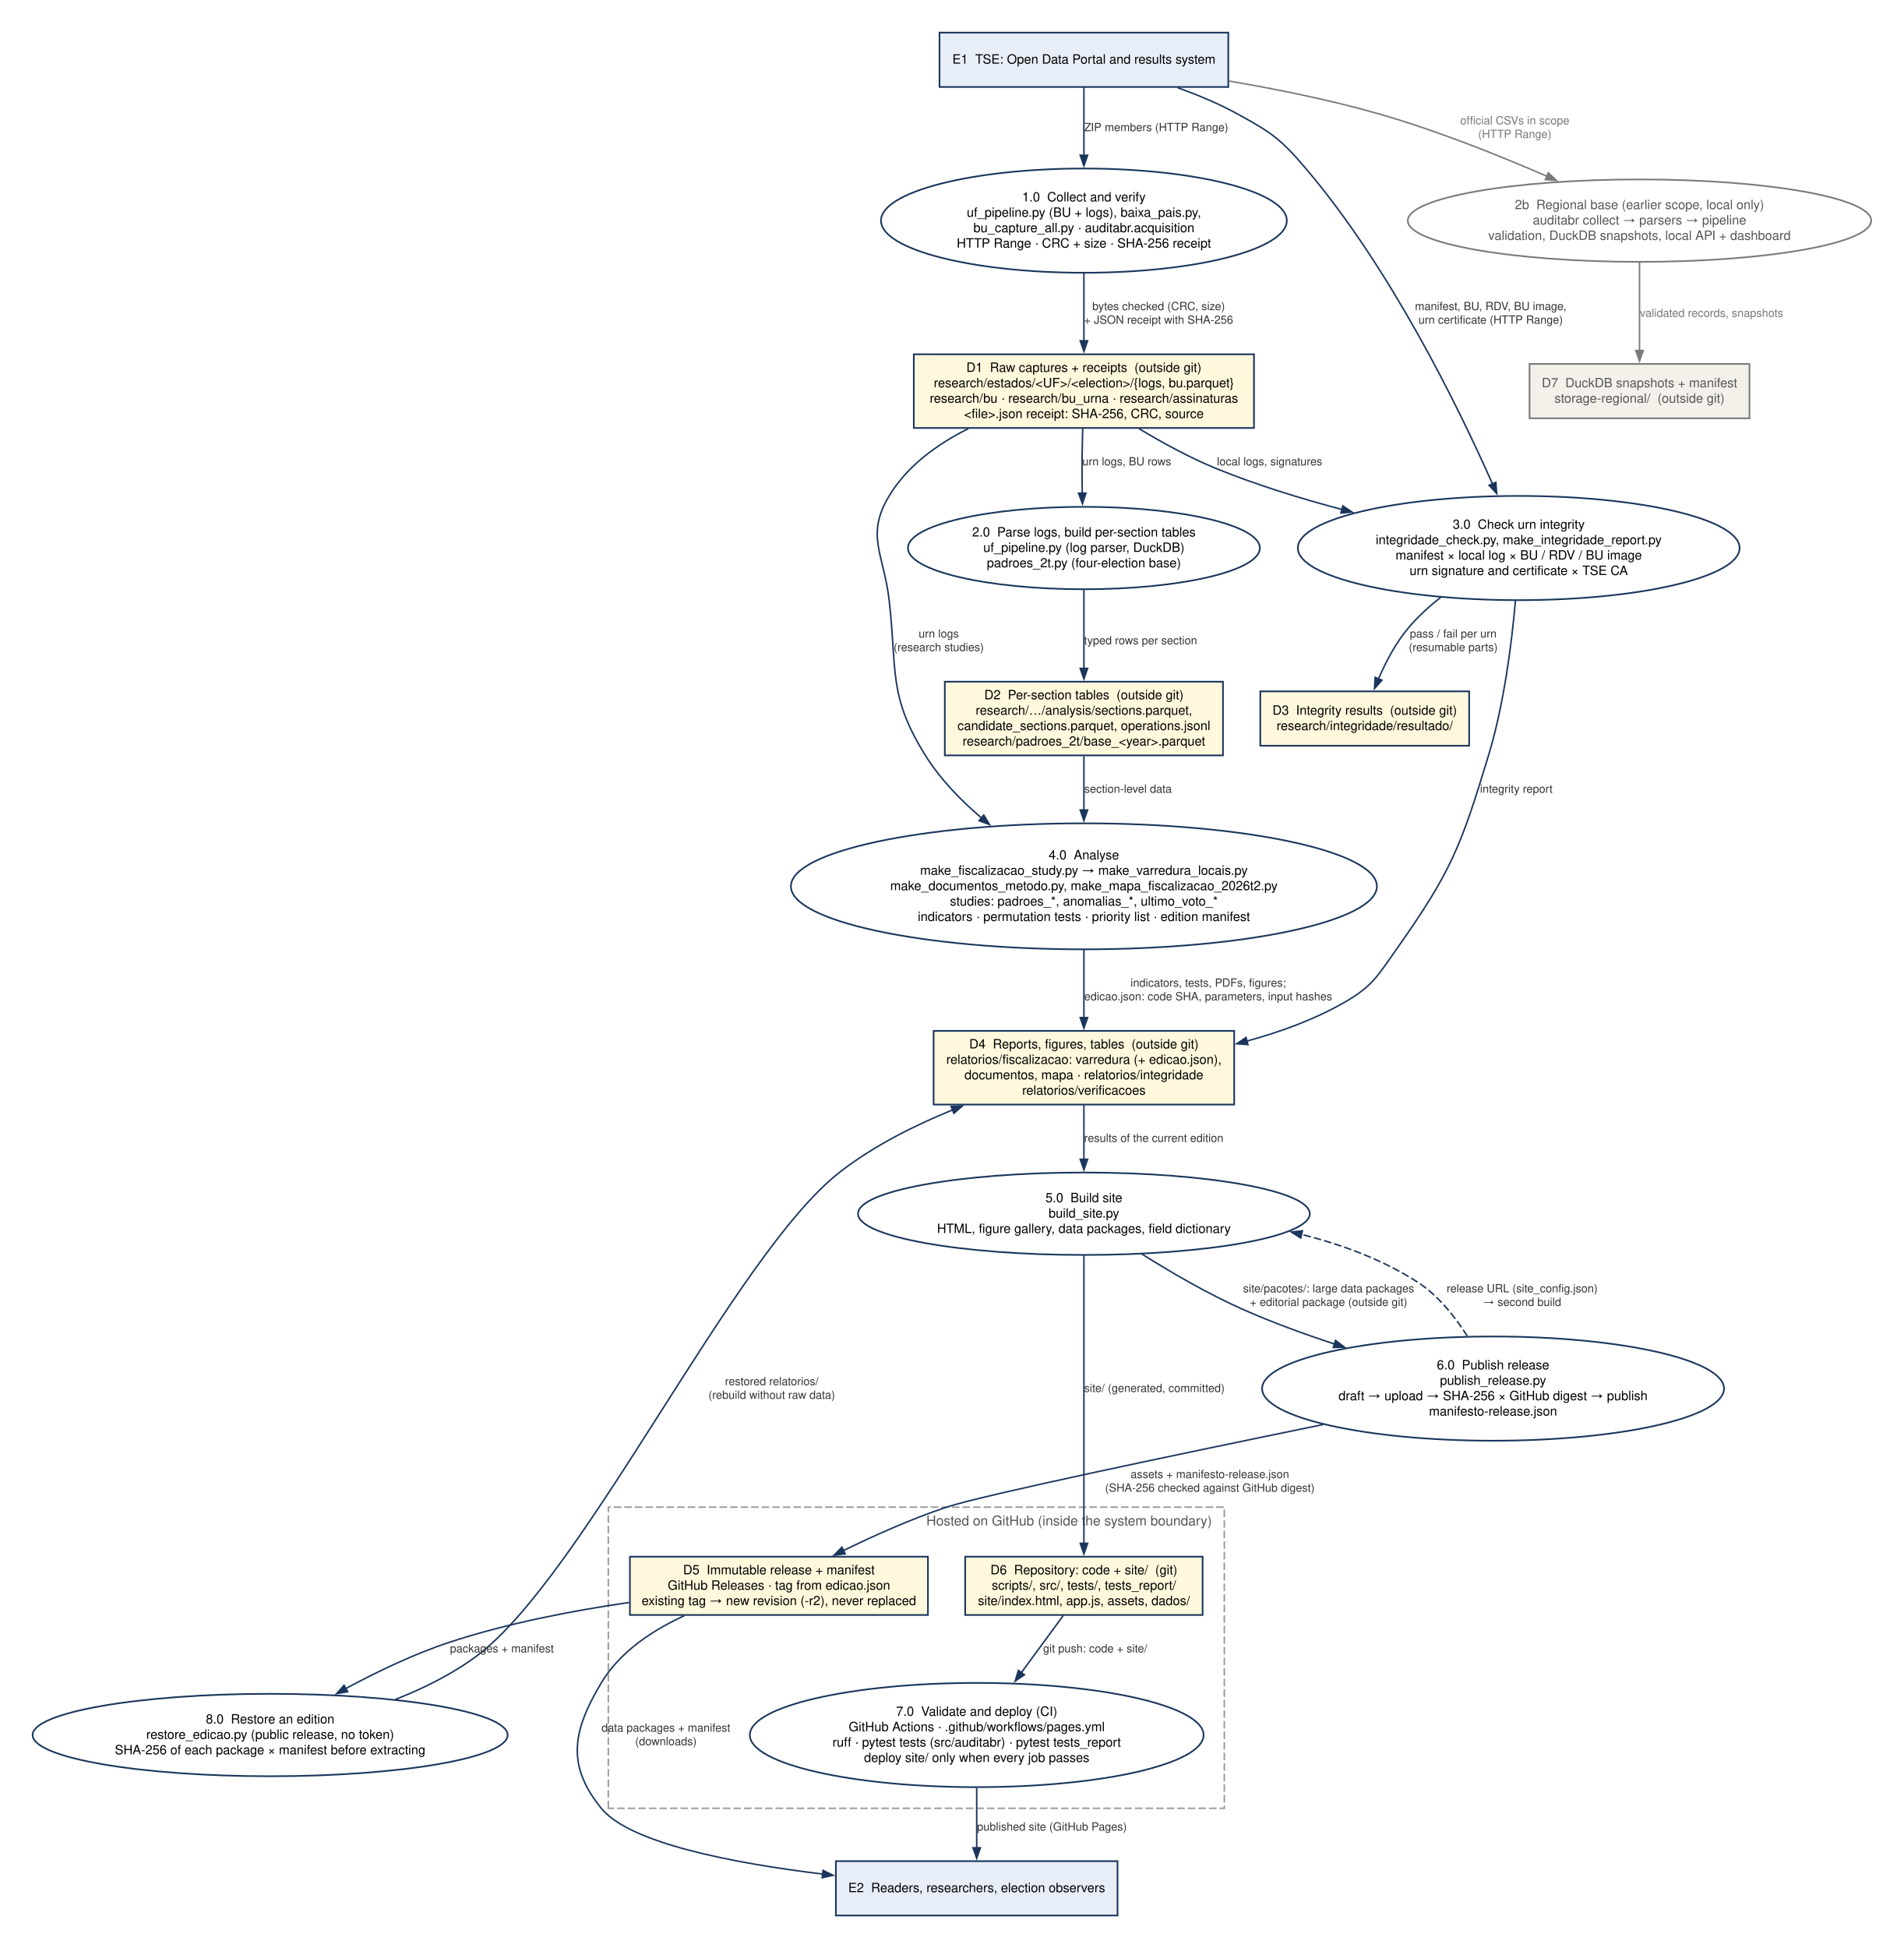
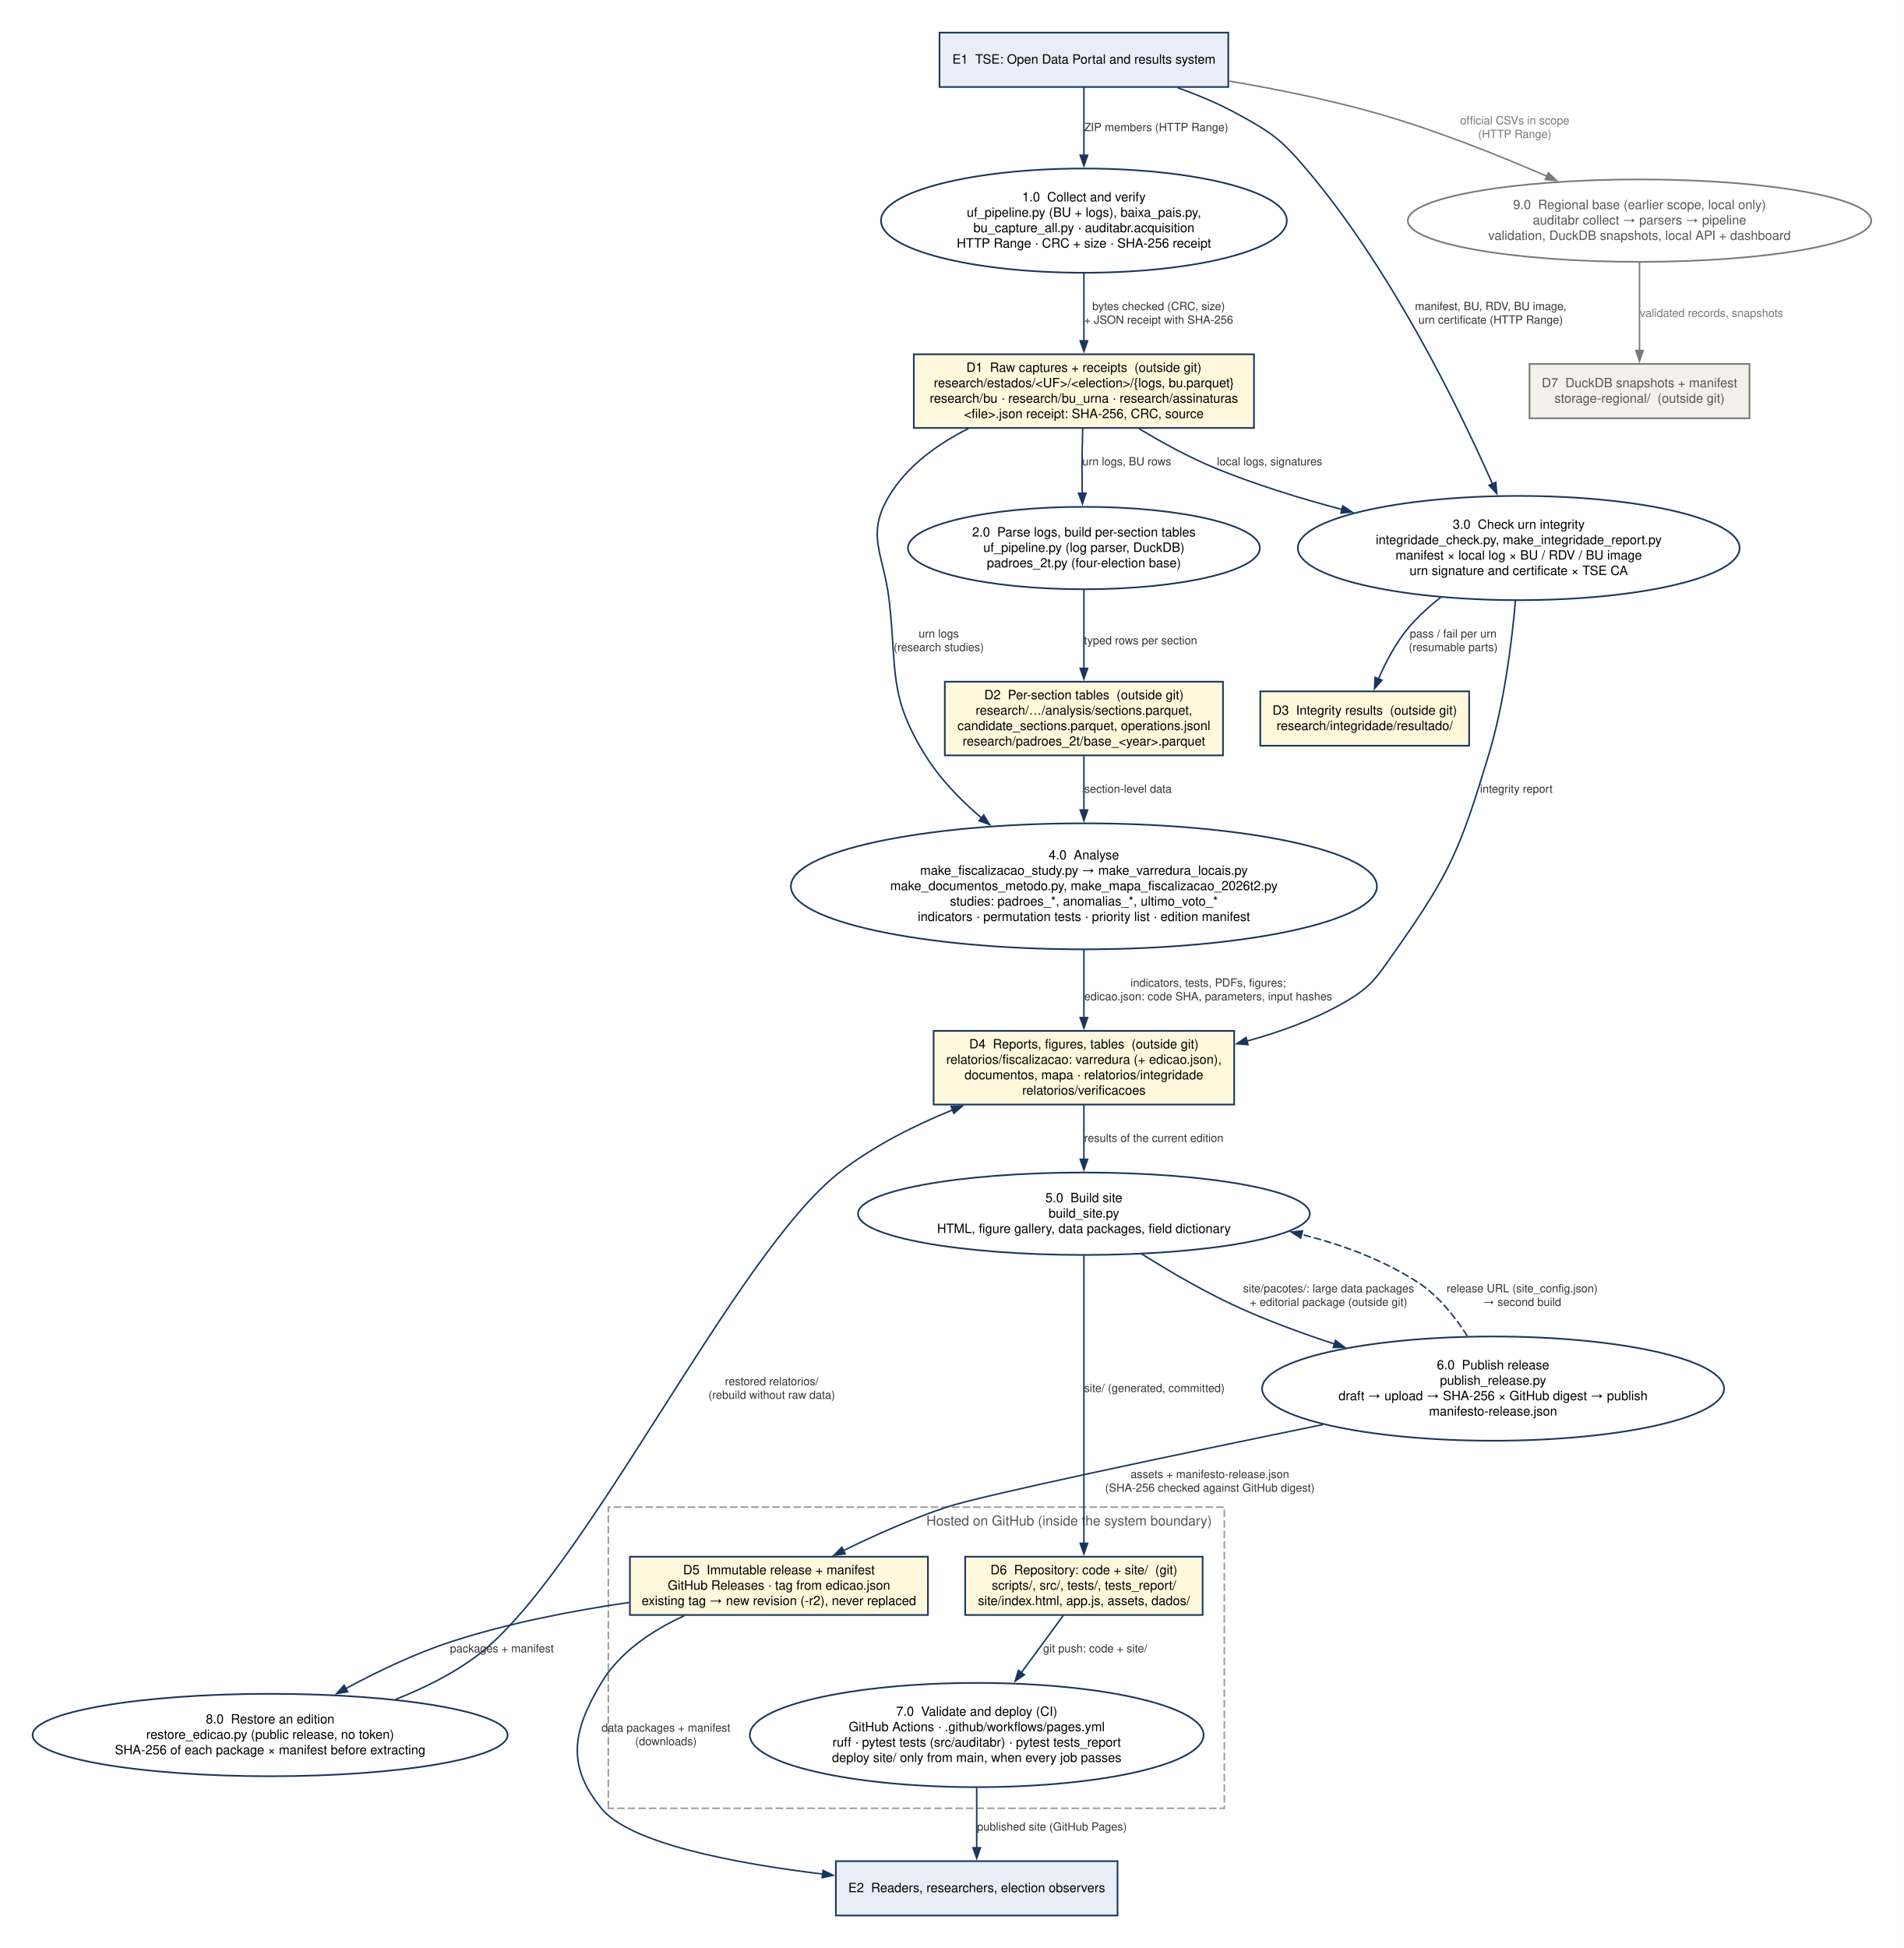
<svg xmlns="http://www.w3.org/2000/svg" width="1261pt" height="1290pt" viewBox="0.00 0.00 1261.00 1290.00">
  <g id="graph0" class="graph" transform="scale(1 1) rotate(0) translate(21.6 1268.48)">
    <polygon fill="white" stroke="none" points="-21.6,21.6 -21.6,-1268.48 1239.39,-1268.48 1239.39,21.6 -21.6,21.6" />
    <g id="clust1" class="cluster">
      <polygon fill="white" stroke="#999999" stroke-dasharray="5,2" points="381.32,-71 381.32,-270.41 789.32,-270.41 789.32,-71 381.32,-71" />
      <text xml:space="preserve" text-anchor="middle" x="686.52" y="-258.31" font-family="Helvetica,sans-Serif" font-size="9.00" fill="#555555">Hosted on GitHub (inside the system boundary)</text>
    </g>
    <g id="node1" class="node">
      <polygon fill="#e8eef7" stroke="#1a365d" stroke-width="1.1" points="791.95,-1246.88 600.68,-1246.88 600.68,-1210.88 791.95,-1210.88 791.95,-1246.88" />
      <text xml:space="preserve" text-anchor="middle" x="696.32" y="-1226.33" font-family="Helvetica,sans-Serif" font-size="8.50">E1  TSE: Open Data Portal and results system</text>
    </g>
    <g id="node3" class="node">
      <ellipse fill="none" stroke="#1a365d" stroke-width="1.1" cx="696.32" cy="-1122.37" rx="134.4" ry="34.51" />
      <text xml:space="preserve" text-anchor="middle" x="696.32" y="-1135.12" font-family="Helvetica,sans-Serif" font-size="8.50">1.0  Collect and verify</text>
      <text xml:space="preserve" text-anchor="middle" x="696.32" y="-1124.92" font-family="Helvetica,sans-Serif" font-size="8.50">uf_pipeline.py (BU + logs), baixa_pais.py,</text>
      <text xml:space="preserve" text-anchor="middle" x="696.32" y="-1114.72" font-family="Helvetica,sans-Serif" font-size="8.50">bu_capture_all.py · auditabr.acquisition</text>
      <text xml:space="preserve" text-anchor="middle" x="696.32" y="-1104.52" font-family="Helvetica,sans-Serif" font-size="8.50">HTTP Range · CRC + size · SHA-256 receipt</text>
    </g>
    <g id="edge1" class="edge">
      <path fill="none" stroke="#1a365d" d="M696.32,-1210.62C696.32,-1198.28 696.32,-1181.12 696.32,-1165.28" />
      <polygon fill="#1a365d" stroke="#1a365d" points="698.77,-1165.66 696.32,-1158.66 693.87,-1165.66 698.77,-1165.66" />
      <text xml:space="preserve" text-anchor="middle" x="744.24" y="-1181.63" font-family="Helvetica,sans-Serif" font-size="7.50" fill="#333333">ZIP members (HTTP Range)</text>
    </g>
    <g id="node5" class="node">
      <ellipse fill="none" stroke="#1a365d" stroke-width="1.1" cx="984.32" cy="-905.56" rx="146.3" ry="34.51" />
      <text xml:space="preserve" text-anchor="middle" x="984.32" y="-918.31" font-family="Helvetica,sans-Serif" font-size="8.50">3.0  Check urn integrity</text>
      <text xml:space="preserve" text-anchor="middle" x="984.32" y="-908.11" font-family="Helvetica,sans-Serif" font-size="8.50">integridade_check.py, make_integridade_report.py</text>
      <text xml:space="preserve" text-anchor="middle" x="984.32" y="-897.91" font-family="Helvetica,sans-Serif" font-size="8.50">manifest × local log × BU / RDV / BU image</text>
      <text xml:space="preserve" text-anchor="middle" x="984.32" y="-887.71" font-family="Helvetica,sans-Serif" font-size="8.50">urn signature and certificate × TSE CA</text>
    </g>
    <g id="edge12" class="edge">
      <path fill="none" stroke="#1a365d" d="M758.46,-1210.37C771.98,-1205.53 785.93,-1199.69 798.32,-1192.88 820.76,-1180.54 826.73,-1176.4 843.32,-1156.88 899.09,-1091.27 943.76,-1000.31 966.94,-948.03" />
      <polygon fill="#1a365d" stroke="#1a365d" points="969.16,-949.08 969.73,-941.68 964.67,-947.11 969.16,-949.08" />
      <text xml:space="preserve" text-anchor="middle" x="965.74" y="-1063.12" font-family="Helvetica,sans-Serif" font-size="7.50" fill="#333333">manifest, BU, RDV, BU image,</text>
      <text xml:space="preserve" text-anchor="middle" x="965.74" y="-1054.12" font-family="Helvetica,sans-Serif" font-size="7.50" fill="#333333">urn certificate (HTTP Range)</text>
    </g>
    <g id="node11" class="node">
      <ellipse fill="none" stroke="#7a7a7a" stroke-width="1.1" cx="1064.32" cy="-1122.37" rx="153.47" ry="27.29" />
-       <text xml:space="preserve" text-anchor="middle" x="1064.32" y="-1130.02" font-family="Helvetica,sans-Serif" font-size="8.50" fill="#555555">2b  Regional base (earlier scope, local only)</text>
+       <text xml:space="preserve" text-anchor="middle" x="1064.32" y="-1130.02" font-family="Helvetica,sans-Serif" font-size="8.50" fill="#555555">9.0  Regional base (earlier scope, local only)</text>
      <text xml:space="preserve" text-anchor="middle" x="1064.32" y="-1119.82" font-family="Helvetica,sans-Serif" font-size="8.50" fill="#555555">auditabr collect → parsers → pipeline</text>
      <text xml:space="preserve" text-anchor="middle" x="1064.32" y="-1109.62" font-family="Helvetica,sans-Serif" font-size="8.50" fill="#555555">validation, DuckDB snapshots, local API + dashboard</text>
    </g>
    <g id="edge22" class="edge">
      <path fill="none" stroke="#7a7a7a" d="M792.43,-1214.8C824.52,-1209.36 860.26,-1202.11 892.32,-1192.88 929.99,-1182.03 970.73,-1165.78 1003.1,-1151.72" />
      <polygon fill="#7a7a7a" stroke="#7a7a7a" points="1003.9,-1154.05 1009.33,-1148.99 1001.94,-1149.56 1003.9,-1154.05" />
      <text xml:space="preserve" text-anchor="middle" x="981.71" y="-1186.13" font-family="Helvetica,sans-Serif" font-size="7.50" fill="#777777">official CSVs in scope</text>
      <text xml:space="preserve" text-anchor="middle" x="981.71" y="-1177.13" font-family="Helvetica,sans-Serif" font-size="7.50" fill="#777777">(HTTP Range)</text>
    </g>
    <g id="node2" class="node">
      <polygon fill="#e8eef7" stroke="#1a365d" stroke-width="1.1" points="718.59,-36 532.04,-36 532.04,0 718.59,0 718.59,-36" />
      <text xml:space="preserve" text-anchor="middle" x="625.32" y="-15.45" font-family="Helvetica,sans-Serif" font-size="8.50">E2  Readers, researchers, election observers</text>
    </g>
    <g id="node13" class="node">
      <polygon fill="#fff8dc" stroke="#1a365d" stroke-width="1.1" points="808.97,-1033.87 583.66,-1033.87 583.66,-985.07 808.97,-985.07 808.97,-1033.87" />
      <text xml:space="preserve" text-anchor="middle" x="696.32" y="-1022.22" font-family="Helvetica,sans-Serif" font-size="8.50">D1  Raw captures + receipts  (outside git)</text>
      <text xml:space="preserve" text-anchor="middle" x="696.32" y="-1012.02" font-family="Helvetica,sans-Serif" font-size="8.50">research/estados/&lt;UF&gt;/&lt;election&gt;/{logs, bu.parquet}</text>
      <text xml:space="preserve" text-anchor="middle" x="696.32" y="-1001.82" font-family="Helvetica,sans-Serif" font-size="8.50">research/bu · research/bu_urna · research/assinaturas</text>
      <text xml:space="preserve" text-anchor="middle" x="696.32" y="-991.62" font-family="Helvetica,sans-Serif" font-size="8.50">&lt;file&gt;.json receipt: SHA-256, CRC, source</text>
    </g>
    <g id="edge2" class="edge">
      <path fill="none" stroke="#1a365d" d="M696.32,-1087.5C696.32,-1073.25 696.32,-1056.76 696.32,-1042.7" />
      <polygon fill="#1a365d" stroke="#1a365d" points="698.77,-1042.81 696.32,-1035.81 693.87,-1042.81 698.77,-1042.81" />
      <text xml:space="preserve" text-anchor="middle" x="745.81" y="-1063.12" font-family="Helvetica,sans-Serif" font-size="7.50" fill="#333333">bytes checked (CRC, size)</text>
      <text xml:space="preserve" text-anchor="middle" x="745.81" y="-1054.12" font-family="Helvetica,sans-Serif" font-size="7.50" fill="#333333">+ JSON receipt with SHA-256</text>
    </g>
    <g id="node4" class="node">
      <ellipse fill="none" stroke="#1a365d" stroke-width="1.1" cx="696.32" cy="-905.56" rx="116.55" ry="27.29" />
      <text xml:space="preserve" text-anchor="middle" x="696.32" y="-913.21" font-family="Helvetica,sans-Serif" font-size="8.50">2.0  Parse logs, build per-section tables</text>
      <text xml:space="preserve" text-anchor="middle" x="696.32" y="-903.01" font-family="Helvetica,sans-Serif" font-size="8.50">uf_pipeline.py (log parser, DuckDB)</text>
      <text xml:space="preserve" text-anchor="middle" x="696.32" y="-892.81" font-family="Helvetica,sans-Serif" font-size="8.50">padroes_2t.py (four-election base)</text>
    </g>
    <g id="node14" class="node">
      <polygon fill="#fff8dc" stroke="#1a365d" stroke-width="1.1" points="788.43,-817.05 604.2,-817.05 604.2,-768.25 788.43,-768.25 788.43,-817.05" />
      <text xml:space="preserve" text-anchor="middle" x="696.32" y="-805.4" font-family="Helvetica,sans-Serif" font-size="8.50">D2  Per-section tables  (outside git)</text>
      <text xml:space="preserve" text-anchor="middle" x="696.32" y="-795.2" font-family="Helvetica,sans-Serif" font-size="8.50">research/…/analysis/sections.parquet,</text>
      <text xml:space="preserve" text-anchor="middle" x="696.32" y="-785" font-family="Helvetica,sans-Serif" font-size="8.50">candidate_sections.parquet, operations.jsonl</text>
      <text xml:space="preserve" text-anchor="middle" x="696.32" y="-774.8" font-family="Helvetica,sans-Serif" font-size="8.50">research/padroes_2t/base_&lt;year&gt;.parquet</text>
    </g>
    <g id="edge4" class="edge">
      <path fill="none" stroke="#1a365d" d="M696.32,-878C696.32,-862.28 696.32,-842.27 696.32,-825.68" />
      <polygon fill="#1a365d" stroke="#1a365d" points="698.77,-825.88 696.32,-818.88 693.87,-825.88 698.77,-825.88" />
      <text xml:space="preserve" text-anchor="middle" x="733.83" y="-841.8" font-family="Helvetica,sans-Serif" font-size="7.50" fill="#333333">typed rows per section</text>
    </g>
    <g id="node15" class="node">
      <polygon fill="#fff8dc" stroke="#1a365d" stroke-width="1.1" points="951.49,-810.65 813.14,-810.65 813.14,-774.65 951.49,-774.65 951.49,-810.65" />
      <text xml:space="preserve" text-anchor="middle" x="882.32" y="-795.2" font-family="Helvetica,sans-Serif" font-size="8.50">D3  Integrity results  (outside git)</text>
      <text xml:space="preserve" text-anchor="middle" x="882.32" y="-785" font-family="Helvetica,sans-Serif" font-size="8.50">research/integridade/resultado/</text>
    </g>
    <g id="edge13" class="edge">
      <path fill="none" stroke="#1a365d" d="M932.64,-872.94C925.01,-866.92 917.67,-860.24 911.55,-853.05 903.02,-843.06 896.29,-830.15 891.44,-818.93" />
      <polygon fill="#1a365d" stroke="#1a365d" points="893.73,-818.07 888.82,-812.51 889.2,-819.92 893.73,-818.07" />
      <text xml:space="preserve" text-anchor="middle" x="940.93" y="-846.3" font-family="Helvetica,sans-Serif" font-size="7.50" fill="#333333">pass / fail per urn</text>
      <text xml:space="preserve" text-anchor="middle" x="940.93" y="-837.3" font-family="Helvetica,sans-Serif" font-size="7.50" fill="#333333">(resumable parts)</text>
    </g>
    <g id="node16" class="node">
      <polygon fill="#fff8dc" stroke="#1a365d" stroke-width="1.1" points="795.85,-585.82 596.78,-585.82 596.78,-537.02 795.85,-537.02 795.85,-585.82" />
      <text xml:space="preserve" text-anchor="middle" x="696.32" y="-574.17" font-family="Helvetica,sans-Serif" font-size="8.50">D4  Reports, figures, tables  (outside git)</text>
      <text xml:space="preserve" text-anchor="middle" x="696.32" y="-563.97" font-family="Helvetica,sans-Serif" font-size="8.50">relatorios/fiscalizacao: varredura (+ edicao.json),</text>
      <text xml:space="preserve" text-anchor="middle" x="696.32" y="-553.77" font-family="Helvetica,sans-Serif" font-size="8.50">documentos, mapa · relatorios/integridade</text>
      <text xml:space="preserve" text-anchor="middle" x="696.32" y="-543.57" font-family="Helvetica,sans-Serif" font-size="8.50">relatorios/verificacoes</text>
    </g>
    <g id="edge14" class="edge">
      <path fill="none" stroke="#1a365d" d="M982.15,-870.62C979.7,-842.67 974.63,-802.24 964.32,-768.25 945.97,-707.78 939.75,-691.45 903.32,-639.82 890.27,-621.33 887.05,-614.89 867.32,-603.82 847.98,-592.96 825.86,-584.94 804.1,-579.01" />
      <polygon fill="#1a365d" stroke="#1a365d" points="804.95,-576.7 797.56,-577.3 803.71,-581.44 804.95,-576.7" />
      <text xml:space="preserve" text-anchor="middle" x="982.73" y="-743.5" font-family="Helvetica,sans-Serif" font-size="7.50" fill="#333333">integrity report</text>
    </g>
    <g id="node6" class="node">
      <ellipse fill="none" stroke="#1a365d" stroke-width="1.1" cx="696.32" cy="-681.54" rx="194.07" ry="41.72" />
      <text xml:space="preserve" text-anchor="middle" x="696.32" y="-699.39" font-family="Helvetica,sans-Serif" font-size="8.50">4.0  Analyse</text>
      <text xml:space="preserve" text-anchor="middle" x="696.32" y="-689.19" font-family="Helvetica,sans-Serif" font-size="8.50">make_fiscalizacao_study.py → make_varredura_locais.py</text>
      <text xml:space="preserve" text-anchor="middle" x="696.32" y="-678.99" font-family="Helvetica,sans-Serif" font-size="8.50">make_documentos_metodo.py, make_mapa_fiscalizacao_2026t2.py</text>
      <text xml:space="preserve" text-anchor="middle" x="696.32" y="-668.79" font-family="Helvetica,sans-Serif" font-size="8.50">studies: padroes_*, anomalias_*, ultimo_voto_*</text>
      <text xml:space="preserve" text-anchor="middle" x="696.32" y="-658.59" font-family="Helvetica,sans-Serif" font-size="8.50">indicators · permutation tests · priority list · edition manifest</text>
    </g>
    <g id="edge6" class="edge">
      <path fill="none" stroke="#1a365d" d="M696.32,-639.55C696.32,-624.77 696.32,-608.3 696.32,-594.4" />
      <polygon fill="#1a365d" stroke="#1a365d" points="698.77,-594.62 696.32,-587.62 693.87,-594.62 698.77,-594.62" />
      <text xml:space="preserve" text-anchor="middle" x="778.65" y="-615.07" font-family="Helvetica,sans-Serif" font-size="7.50" fill="#333333">indicators, tests, PDFs, figures;</text>
      <text xml:space="preserve" text-anchor="middle" x="778.65" y="-606.07" font-family="Helvetica,sans-Serif" font-size="7.50" fill="#333333">edicao.json: code SHA, parameters, input hashes</text>
    </g>
    <g id="node7" class="node">
      <ellipse fill="none" stroke="#1a365d" stroke-width="1.1" cx="696.32" cy="-464.72" rx="149.62" ry="27.29" />
      <text xml:space="preserve" text-anchor="middle" x="696.32" y="-472.37" font-family="Helvetica,sans-Serif" font-size="8.50">5.0  Build site</text>
      <text xml:space="preserve" text-anchor="middle" x="696.32" y="-462.17" font-family="Helvetica,sans-Serif" font-size="8.50">build_site.py</text>
      <text xml:space="preserve" text-anchor="middle" x="696.32" y="-451.97" font-family="Helvetica,sans-Serif" font-size="8.50">HTML, figure gallery, data packages, field dictionary</text>
    </g>
    <g id="node8" class="node">
      <ellipse fill="none" stroke="#1a365d" stroke-width="1.1" cx="967.32" cy="-348.92" rx="152.97" ry="34.51" />
      <text xml:space="preserve" text-anchor="middle" x="967.32" y="-361.67" font-family="Helvetica,sans-Serif" font-size="8.50">6.0  Publish release</text>
      <text xml:space="preserve" text-anchor="middle" x="967.32" y="-351.47" font-family="Helvetica,sans-Serif" font-size="8.50">publish_release.py</text>
      <text xml:space="preserve" text-anchor="middle" x="967.32" y="-341.27" font-family="Helvetica,sans-Serif" font-size="8.50">draft → upload → SHA-256 × GitHub digest → publish</text>
      <text xml:space="preserve" text-anchor="middle" x="967.32" y="-331.07" font-family="Helvetica,sans-Serif" font-size="8.50">manifesto-release.json</text>
    </g>
    <g id="edge16" class="edge">
      <path fill="none" stroke="#1a365d" d="M734.61,-438.1C754.06,-425.86 778.41,-411.68 801.49,-401.43 820.79,-392.86 841.95,-385.12 862.49,-378.4" />
      <polygon fill="#1a365d" stroke="#1a365d" points="862.98,-380.82 868.89,-376.34 861.48,-376.15 862.98,-380.82" />
      <text xml:space="preserve" text-anchor="middle" x="858.4" y="-412.68" font-family="Helvetica,sans-Serif" font-size="7.50" fill="#333333">site/pacotes/: large data packages</text>
      <text xml:space="preserve" text-anchor="middle" x="858.4" y="-403.68" font-family="Helvetica,sans-Serif" font-size="7.50" fill="#333333">+ editorial package (outside git)</text>
    </g>
    <g id="node17" class="node">
      <polygon fill="#fff8dc" stroke="#1a365d" stroke-width="1.1" points="774.95,-237.61 617.68,-237.61 617.68,-199.01 774.95,-199.01 774.95,-237.61" />
      <text xml:space="preserve" text-anchor="middle" x="696.32" y="-225.96" font-family="Helvetica,sans-Serif" font-size="8.50">D6  Repository: code + site/  (git)</text>
      <text xml:space="preserve" text-anchor="middle" x="696.32" y="-215.76" font-family="Helvetica,sans-Serif" font-size="8.50">scripts/, src/, tests/, tests_report/</text>
      <text xml:space="preserve" text-anchor="middle" x="696.32" y="-205.56" font-family="Helvetica,sans-Serif" font-size="8.50">site/index.html, app.js, assets, dados/</text>
    </g>
    <g id="edge8" class="edge">
      <path fill="none" stroke="#1a365d" d="M696.32,-437.1C696.32,-390.26 696.32,-293.61 696.32,-246.42" />
      <polygon fill="#1a365d" stroke="#1a365d" points="698.77,-246.46 696.32,-239.46 693.87,-246.46 698.77,-246.46" />
      <text xml:space="preserve" text-anchor="middle" x="743" y="-346.67" font-family="Helvetica,sans-Serif" font-size="7.50" fill="#333333">site/ (generated, committed)</text>
    </g>
    <g id="edge18" class="edge">
      <path fill="none" stroke="#1a365d" stroke-dasharray="5,2" d="M950.26,-383.67C942.02,-396.75 930.93,-410.65 917.32,-419.43 894.26,-434.28 867.27,-444.33 840.22,-451.08" />
      <polygon fill="#1a365d" stroke="#1a365d" points="839.93,-448.63 833.69,-452.63 841.06,-453.39 839.93,-448.63" />
      <text xml:space="preserve" text-anchor="middle" x="986.59" y="-412.68" font-family="Helvetica,sans-Serif" font-size="7.50" fill="#333333">release URL (site_config.json)</text>
      <text xml:space="preserve" text-anchor="middle" x="986.59" y="-403.68" font-family="Helvetica,sans-Serif" font-size="7.50" fill="#333333">→ second build</text>
    </g>
    <g id="node18" class="node">
      <polygon fill="#fff8dc" stroke="#1a365d" stroke-width="1.1" points="593.02,-237.61 395.61,-237.61 395.61,-199.01 593.02,-199.01 593.02,-237.61" />
      <text xml:space="preserve" text-anchor="middle" x="494.32" y="-225.96" font-family="Helvetica,sans-Serif" font-size="8.50">D5  Immutable release + manifest</text>
      <text xml:space="preserve" text-anchor="middle" x="494.32" y="-215.76" font-family="Helvetica,sans-Serif" font-size="8.50">GitHub Releases · tag from edicao.json</text>
      <text xml:space="preserve" text-anchor="middle" x="494.32" y="-205.56" font-family="Helvetica,sans-Serif" font-size="8.50">existing tag → new revision (-r2), never replaced</text>
    </g>
    <g id="edge17" class="edge">
      <path fill="none" stroke="#1a365d" d="M854.71,-325.11C757.49,-305.2 629.02,-278.3 605.32,-270.41 582.11,-262.69 557.3,-251.56 537.03,-241.66" />
      <polygon fill="#1a365d" stroke="#1a365d" points="538.21,-239.52 530.85,-238.61 536.04,-243.91 538.21,-239.52" />
      <text xml:space="preserve" text-anchor="middle" x="779.74" y="-289.66" font-family="Helvetica,sans-Serif" font-size="7.50" fill="#333333">assets + manifesto-release.json</text>
      <text xml:space="preserve" text-anchor="middle" x="779.74" y="-280.66" font-family="Helvetica,sans-Serif" font-size="7.50" fill="#333333">(SHA-256 checked against GitHub digest)</text>
    </g>
    <g id="node9" class="node">
      <ellipse fill="none" stroke="#1a365d" stroke-width="1.1" cx="625.32" cy="-119.51" rx="150.27" ry="34.51" />
      <text xml:space="preserve" text-anchor="middle" x="625.32" y="-132.26" font-family="Helvetica,sans-Serif" font-size="8.50">7.0  Validate and deploy (CI)</text>
      <text xml:space="preserve" text-anchor="middle" x="625.32" y="-122.06" font-family="Helvetica,sans-Serif" font-size="8.50">GitHub Actions · .github/workflows/pages.yml</text>
      <text xml:space="preserve" text-anchor="middle" x="625.32" y="-111.86" font-family="Helvetica,sans-Serif" font-size="8.50">ruff · pytest tests (src/auditabr) · pytest tests_report</text>
-       <text xml:space="preserve" text-anchor="middle" x="625.32" y="-101.66" font-family="Helvetica,sans-Serif" font-size="8.50">deploy site/ only when every job passes</text>
+       <text xml:space="preserve" text-anchor="middle" x="625.32" y="-101.66" font-family="Helvetica,sans-Serif" font-size="8.50">deploy site/ only from main, when every job passes</text>
    </g>
    <g id="edge10" class="edge">
      <path fill="none" stroke="#1a365d" d="M625.32,-84.54C625.32,-71.49 625.32,-56.83 625.32,-44.68" />
      <polygon fill="#1a365d" stroke="#1a365d" points="627.77,-44.86 625.32,-37.86 622.87,-44.86 627.77,-44.86" />
      <text xml:space="preserve" text-anchor="middle" x="675.13" y="-56.25" font-family="Helvetica,sans-Serif" font-size="7.50" fill="#333333">published site (GitHub Pages)</text>
    </g>
    <g id="node10" class="node">
      <ellipse fill="none" stroke="#1a365d" stroke-width="1.1" cx="157.32" cy="-119.51" rx="157.32" ry="27.29" />
      <text xml:space="preserve" text-anchor="middle" x="157.32" y="-127.16" font-family="Helvetica,sans-Serif" font-size="8.50">8.0  Restore an edition</text>
      <text xml:space="preserve" text-anchor="middle" x="157.32" y="-116.96" font-family="Helvetica,sans-Serif" font-size="8.50">restore_edicao.py (public release, no token)</text>
      <text xml:space="preserve" text-anchor="middle" x="157.32" y="-106.76" font-family="Helvetica,sans-Serif" font-size="8.50">SHA-256 of each package × manifest before extracting</text>
    </g>
    <g id="edge20" class="edge">
      <path fill="none" stroke="#1a365d" d="M240.2,-143.05C259.06,-150.45 278.26,-159.97 294.32,-172.01 365.43,-225.34 464.28,-437.28 534.32,-492.02 556.54,-509.38 583.82,-523.12 609.61,-533.59" />
      <polygon fill="#1a365d" stroke="#1a365d" points="608.38,-535.74 615.79,-536.04 610.18,-531.19 608.38,-535.74" />
      <text xml:space="preserve" text-anchor="middle" x="489.56" y="-351.17" font-family="Helvetica,sans-Serif" font-size="7.50" fill="#333333">restored relatorios/</text>
      <text xml:space="preserve" text-anchor="middle" x="489.56" y="-342.17" font-family="Helvetica,sans-Serif" font-size="7.50" fill="#333333">(rebuild without raw data)</text>
    </g>
    <g id="node12" class="node">
      <polygon fill="#f3f1e9" stroke="#7a7a7a" stroke-width="1.1" points="1137.16,-1027.47 991.47,-1027.47 991.47,-991.47 1137.16,-991.47 1137.16,-1027.47" />
      <text xml:space="preserve" text-anchor="middle" x="1064.32" y="-1012.02" font-family="Helvetica,sans-Serif" font-size="8.50" fill="#555555">D7  DuckDB snapshots + manifest</text>
      <text xml:space="preserve" text-anchor="middle" x="1064.32" y="-1001.82" font-family="Helvetica,sans-Serif" font-size="8.50" fill="#555555">storage-regional/  (outside git)</text>
    </g>
    <g id="edge23" class="edge">
      <path fill="none" stroke="#7a7a7a" d="M1064.32,-1094.81C1064.32,-1076.97 1064.32,-1053.59 1064.32,-1035.97" />
      <polygon fill="#7a7a7a" stroke="#7a7a7a" points="1066.77,-1036.35 1064.32,-1029.35 1061.87,-1036.35 1066.77,-1036.35" />
      <text xml:space="preserve" text-anchor="middle" x="1112.05" y="-1058.62" font-family="Helvetica,sans-Serif" font-size="7.50" fill="#777777">validated records, snapshots</text>
    </g>
    <g id="edge3" class="edge">
      <path fill="none" stroke="#1a365d" d="M695.52,-984.83C695.36,-979.02 695.21,-972.82 695.13,-967.07 695.01,-958.88 695.08,-950.07 695.22,-941.78" />
      <polygon fill="#1a365d" stroke="#1a365d" points="697.67,-941.93 695.37,-934.88 692.77,-941.83 697.67,-941.93" />
      <text xml:space="preserve" text-anchor="middle" x="724.72" y="-960.32" font-family="Helvetica,sans-Serif" font-size="7.50" fill="#333333">urn logs, BU rows</text>
    </g>
    <g id="edge11" class="edge">
      <path fill="none" stroke="#1a365d" d="M732.86,-984.59C748.26,-975.32 766.67,-965.23 784.28,-958.07 810.51,-947.4 839.59,-938.42 867.26,-931.09" />
      <polygon fill="#1a365d" stroke="#1a365d" points="867.79,-933.48 873.95,-929.35 866.56,-928.74 867.79,-933.48" />
      <text xml:space="preserve" text-anchor="middle" x="819.3" y="-960.32" font-family="Helvetica,sans-Serif" font-size="7.50" fill="#333333">local logs, signatures</text>
    </g>
    <g id="edge15" class="edge">
      <path fill="none" stroke="#1a365d" d="M619.79,-984.66C599.16,-974.35 579.27,-959.94 567.32,-940.07 551.5,-913.79 563.81,-901.53 567.32,-871.05 572.68,-824.45 566.48,-808.06 591.32,-768.25 600.98,-752.76 614.44,-738.78 628.5,-726.82" />
      <polygon fill="#1a365d" stroke="#1a365d" points="629.98,-728.78 633.82,-722.43 626.86,-725 629.98,-728.78" />
      <text xml:space="preserve" text-anchor="middle" x="600.18" y="-846.3" font-family="Helvetica,sans-Serif" font-size="7.50" fill="#333333">urn logs</text>
      <text xml:space="preserve" text-anchor="middle" x="600.18" y="-837.3" font-family="Helvetica,sans-Serif" font-size="7.50" fill="#333333">(research studies)</text>
    </g>
    <g id="edge5" class="edge">
      <path fill="none" stroke="#1a365d" d="M696.32,-767.71C696.32,-757.21 696.32,-744.47 696.32,-732.08" />
      <polygon fill="#1a365d" stroke="#1a365d" points="698.77,-732.1 696.32,-725.1 693.87,-732.1 698.77,-732.1" />
      <text xml:space="preserve" text-anchor="middle" x="725.5" y="-743.5" font-family="Helvetica,sans-Serif" font-size="7.50" fill="#333333">section-level data</text>
    </g>
    <g id="edge7" class="edge">
      <path fill="none" stroke="#1a365d" d="M696.32,-536.52C696.32,-525.67 696.32,-512.63 696.32,-500.71" />
      <polygon fill="#1a365d" stroke="#1a365d" points="698.77,-500.79 696.32,-493.79 693.87,-500.79 698.77,-500.79" />
      <text xml:space="preserve" text-anchor="middle" x="742.59" y="-512.27" font-family="Helvetica,sans-Serif" font-size="7.50" fill="#333333">results of the current edition</text>
    </g>
    <g id="edge9" class="edge">
      <path fill="none" stroke="#1a365d" d="M682.63,-198.65C674.73,-187.89 664.49,-173.92 654.86,-160.78" />
      <polygon fill="#1a365d" stroke="#1a365d" points="656.9,-159.42 650.78,-155.23 652.95,-162.32 656.9,-159.42" />
      <text xml:space="preserve" text-anchor="middle" x="703.76" y="-174.26" font-family="Helvetica,sans-Serif" font-size="7.50" fill="#333333">git push: code + site/</text>
    </g>
    <g id="edge21" class="edge">
      <path fill="none" stroke="#1a365d" d="M431.59,-198.49C410.34,-188.78 388.89,-174.52 376.64,-154.01 357.71,-122.34 353.37,-99.63 376.64,-71 395.36,-47.95 463.2,-34.76 523.3,-27.44" />
      <polygon fill="#1a365d" stroke="#1a365d" points="523.56,-29.87 530.22,-26.62 522.98,-25.01 523.56,-29.87" />
      <text xml:space="preserve" text-anchor="middle" x="419.48" y="-121.76" font-family="Helvetica,sans-Serif" font-size="7.50" fill="#333333">data packages + manifest</text>
      <text xml:space="preserve" text-anchor="middle" x="419.48" y="-112.76" font-family="Helvetica,sans-Serif" font-size="7.50" fill="#333333">(downloads)</text>
    </g>
    <g id="edge19" class="edge">
      <path fill="none" stroke="#1a365d" d="M395.11,-207.3C357.31,-201.81 314.22,-193.48 276.32,-181.01 252.79,-173.28 228.16,-161.45 207.46,-150.3" />
      <polygon fill="#1a365d" stroke="#1a365d" points="208.66,-148.17 201.35,-146.96 206.31,-152.47 208.66,-148.17" />
      <text xml:space="preserve" text-anchor="middle" x="310.82" y="-174.26" font-family="Helvetica,sans-Serif" font-size="7.50" fill="#333333">packages + manifest</text>
    </g>
  </g>
</svg>
